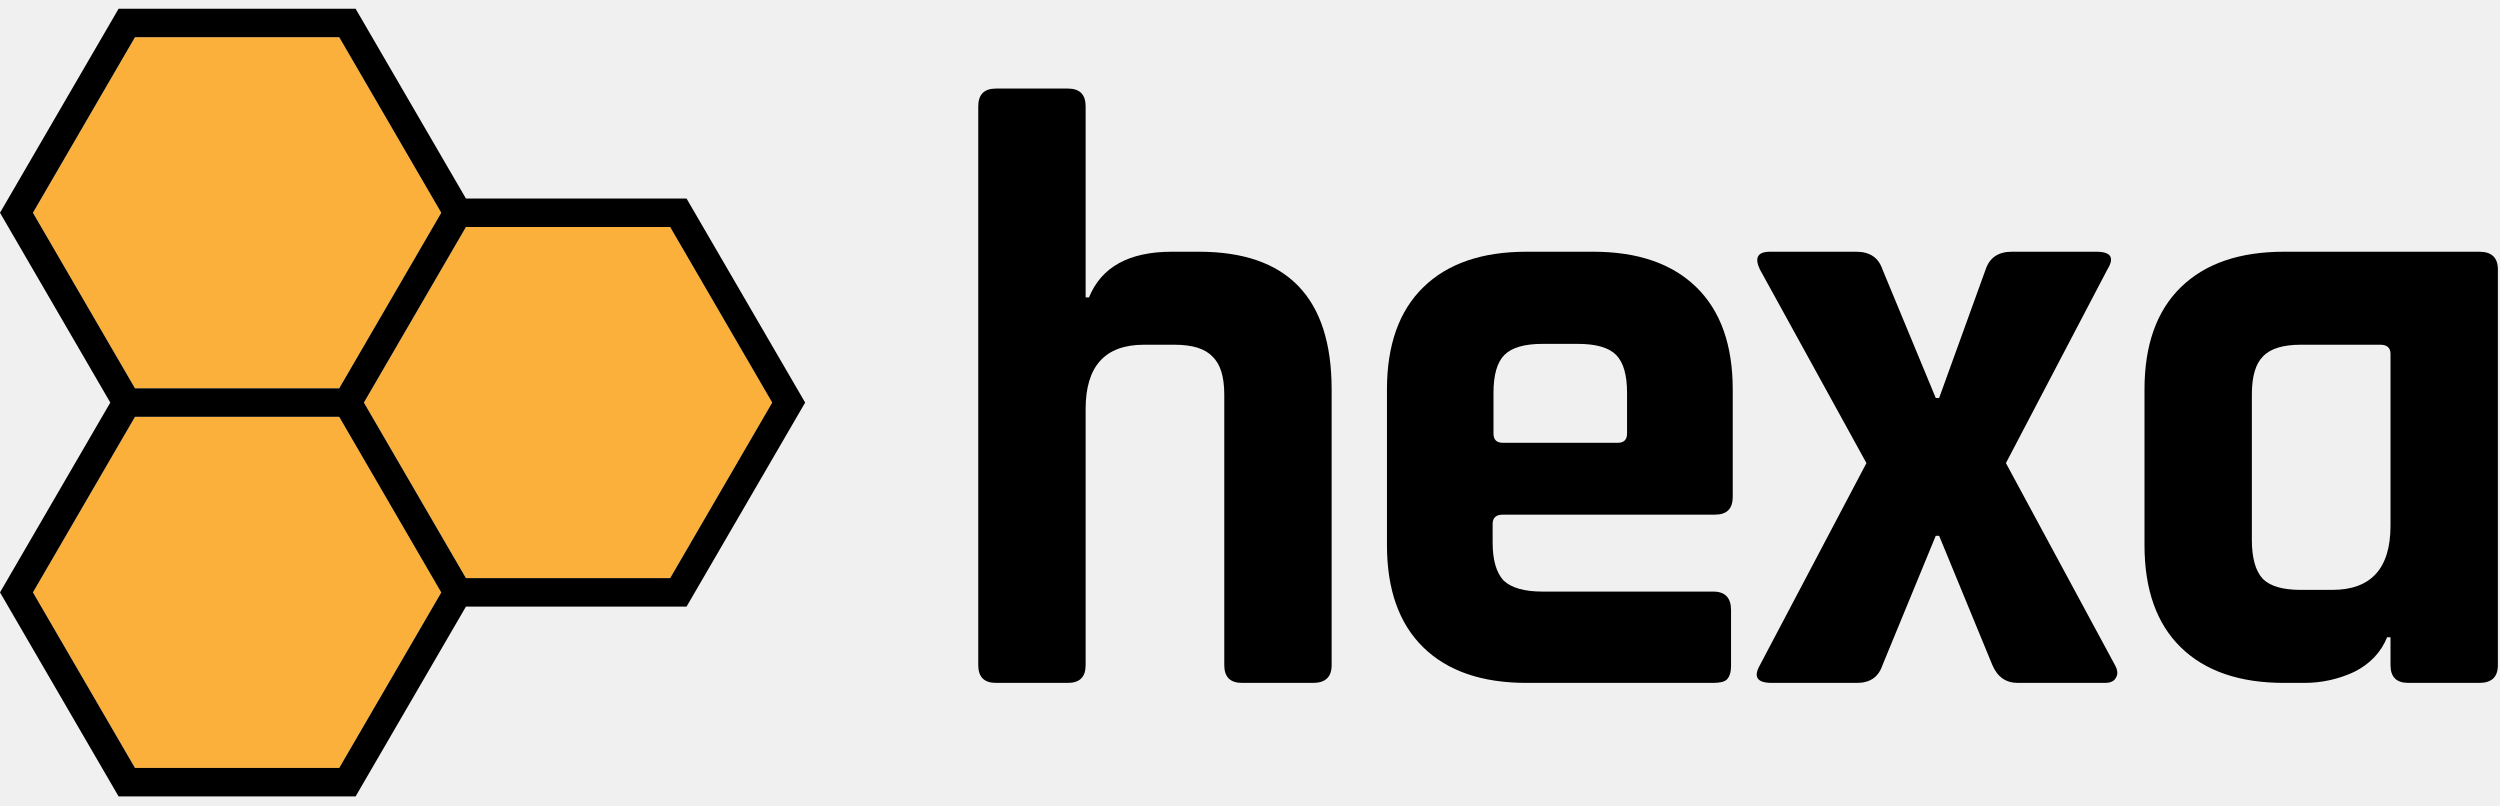
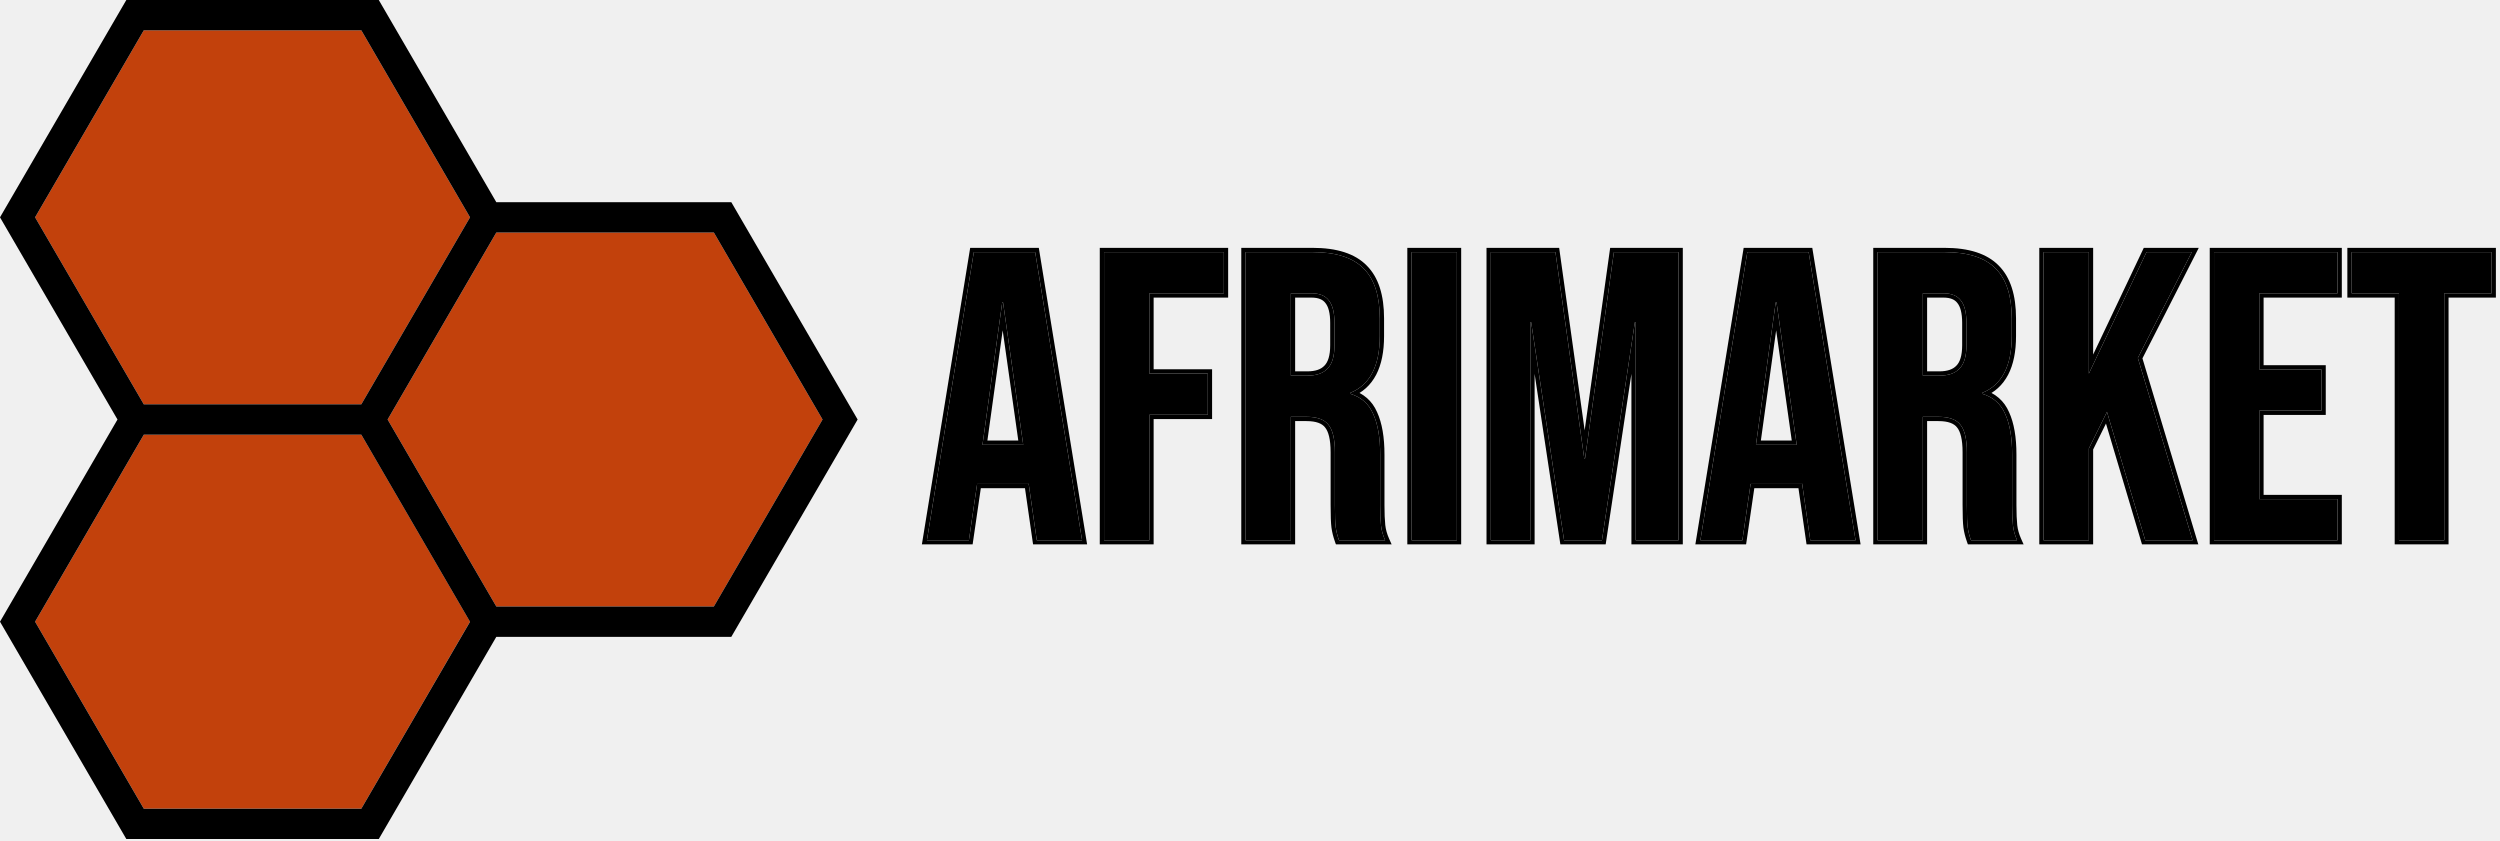
- <svg xmlns="http://www.w3.org/2000/svg" width="621" height="200" viewBox="0 0 621 200" fill="none">
-   <path d="M33.53 9.24H84.26L109.61 52.85L84.26 96.46H33.53L8.18 52.85L33.53 9.24Z" fill="#FBB03B" />
-   <path d="M84.26 190.75H33.53L8.18 147.15L33.53 103.54H84.26L87.43 108.98L109.61 147.15L84.26 190.75Z" fill="#FBB03B" />
-   <path d="M115.74 143.61L112.57 138.16L90.39 100L115.74 56.39H166.47L191.82 100L166.47 143.61H115.74Z" fill="#FBB03B" />
-   <path d="M200 100L170.54 49.32H115.74L88.33 2.17H29.46L0 52.85L27.4 100L0 147.15L29.46 197.83H88.33L115.74 150.68H170.54L200 100ZM33.53 9.24H84.26L109.61 52.85L84.26 96.46H33.53L8.18 52.85L33.53 9.24ZM84.26 190.76H33.53L8.18 147.15L33.53 103.54H84.26L87.43 109L109.61 147.17L84.26 190.76ZM115.74 143.61L112.57 138.16L90.39 100L115.74 56.39H166.47L191.82 100L166.47 143.61H115.74Z" fill="black" />
-   <path d="M247.41 169.63H265.26C268.2 169.63 269.67 168.16 269.67 165.22V101.59C269.67 90.95 274.5 85.63 284.16 85.63H291.72C296.2 85.63 299.35 86.61 301.17 88.57C303.13 90.39 304.11 93.54 304.11 98.02V165.22C304.11 168.16 305.58 169.63 308.52 169.63H326.16C329.24 169.63 330.78 168.16 330.78 165.22V96.76C330.78 73.94 319.79 62.53 297.81 62.53H291.09C280.45 62.53 273.59 66.31 270.51 73.87H269.67V26.41C269.67 23.47 268.2 22 265.26 22H247.41C244.47 22 243 23.47 243 26.41V165.22C243 168.16 244.47 169.63 247.41 169.63Z" fill="black" />
-   <path fill-rule="evenodd" clip-rule="evenodd" d="M425.581 169.63H379.171C368.111 169.63 359.571 166.69 353.551 160.81C347.531 154.93 344.521 146.46 344.521 135.4V96.76C344.521 85.7 347.531 77.23 353.551 71.35C359.571 65.47 368.111 62.53 379.171 62.53H395.761C406.821 62.53 415.361 65.47 421.381 71.35C427.401 77.23 430.411 85.7 430.411 96.76V123.43C430.411 126.37 428.941 127.84 426.001 127.84H373.291C371.611 127.84 370.771 128.61 370.771 130.15V134.77C370.771 139.11 371.681 142.26 373.501 144.22C375.462 146.04 378.681 146.95 383.161 146.95H425.581C428.521 146.95 429.991 148.49 429.991 151.57V165.43C429.991 166.97 429.641 168.09 428.941 168.79C428.382 169.35 427.261 169.63 425.581 169.63ZM373.291 109.99H401.851C403.391 109.99 404.161 109.22 404.161 107.68V97.6C404.161 93.12 403.251 89.97 401.431 88.15C399.611 86.33 396.461 85.42 391.981 85.42H383.161C378.681 85.42 375.531 86.33 373.711 88.15C371.891 89.97 370.981 93.12 370.981 97.6V107.68C370.981 109.22 371.751 109.99 373.291 109.99Z" fill="black" />
-   <path d="M440.101 169.63H461.311C464.531 169.63 466.631 168.16 467.611 165.22L480.841 133.09H481.681L494.911 165.22C496.171 168.16 498.271 169.63 501.211 169.63H522.841C524.241 169.63 525.151 169.21 525.571 168.37C526.131 167.53 526.061 166.48 525.361 165.22L498.271 115.03L523.471 66.94C525.291 64 524.381 62.53 520.741 62.53H499.741C496.381 62.53 494.211 64 493.231 66.94L481.681 98.86H480.841L467.611 66.94C466.631 64 464.461 62.53 461.101 62.53H439.681C436.601 62.53 435.761 64 437.161 66.94L463.621 115.03L437.161 165.22C435.481 168.16 436.461 169.63 440.101 169.63Z" fill="black" />
-   <path fill-rule="evenodd" clip-rule="evenodd" d="M567.343 169.63H572.383C576.723 169.63 580.853 168.72 584.773 166.9C588.693 164.94 591.423 162.07 592.963 158.29H593.803V165.22C593.803 168.16 595.273 169.63 598.213 169.63H615.853C618.933 169.63 620.473 168.16 620.473 165.22V66.94C620.473 64 618.933 62.53 615.853 62.53H567.343C556.283 62.53 547.743 65.47 541.723 71.35C535.703 77.23 532.693 85.7 532.693 96.76V135.4C532.693 146.46 535.703 154.93 541.723 160.81C547.743 166.69 556.283 169.63 567.343 169.63ZM593.803 87.94V130.57C593.803 141.21 588.973 146.53 579.313 146.53H571.543C567.063 146.53 563.913 145.62 562.093 143.8C560.273 141.84 559.363 138.62 559.363 134.14V98.02C559.363 93.54 560.273 90.39 562.093 88.57C563.913 86.61 567.063 85.63 571.543 85.63H591.283C592.963 85.63 593.803 86.4 593.803 87.94Z" fill="black" />
+ <svg xmlns="http://www.w3.org/2000/svg" width="583" height="196" viewBox="0 0 583 196" fill="none">
+   <path d="M33.53 7.07H84.26L109.61 50.68L84.26 94.29H33.53L8.18 50.68L33.53 7.07Z" fill="#C2410C" />
+   <path d="M84.26 188.58H33.53L8.18 144.98L33.53 101.37H84.26L87.43 106.81L109.61 144.98L84.26 188.58Z" fill="#C2410C" />
+   <path d="M115.74 141.44L112.57 135.99L90.39 97.83L115.74 54.22H166.47L191.82 97.83L166.47 141.44H115.74Z" fill="#C2410C" />
+   <path d="M200 97.83L170.54 47.15H115.74L88.33 0H29.46L0 50.68L27.4 97.83L0 144.98L29.46 195.66H88.33L115.74 148.51H170.54L200 97.83ZM33.53 7.07H84.26L109.61 50.68L84.26 94.29H33.53L8.18 50.68L33.53 7.07ZM84.26 188.59H33.53L8.18 144.98L33.53 101.37H84.26L87.43 106.83L109.61 145L84.26 188.59ZM115.74 141.44L112.57 135.99L90.39 97.83L115.74 54.22H166.47L191.82 97.83L166.47 141.44H115.74Z" fill="black" />
+   <mask id="path-5-outside-1_2_4" maskUnits="userSpaceOnUse" x="214" y="57" width="369" height="70" fill="black">
+     <rect fill="white" x="214" y="57" width="369" height="70" />
+     <path d="M227.096 58.8H241.4L252.344 126H241.784L239.864 112.656V112.848H227.864L225.944 126H216.152L227.096 58.8ZM238.616 103.728L233.912 70.512H233.72L229.112 103.728H238.616ZM257.467 58.8H285.403V68.4H268.027V87.12H281.659V96.72H268.027V126H257.467V58.8ZM290.467 58.8H306.115C311.555 58.8 315.523 60.08 318.019 62.64C320.515 65.136 321.763 69.008 321.763 74.256V78.384C321.763 85.36 319.459 89.776 314.851 91.632V91.824C317.411 92.592 319.203 94.16 320.227 96.528C321.315 98.896 321.859 102.064 321.859 106.032V117.84C321.859 119.76 321.923 121.328 322.051 122.544C322.179 123.696 322.499 124.848 323.011 126H312.259C311.875 124.912 311.619 123.888 311.491 122.928C311.363 121.968 311.299 120.24 311.299 117.744V105.456C311.299 102.384 310.787 100.24 309.763 99.024C308.803 97.808 307.107 97.2 304.675 97.2H301.027V126H290.467V58.8ZM304.867 87.6C306.979 87.6 308.547 87.056 309.571 85.968C310.659 84.88 311.203 83.056 311.203 80.496V75.312C311.203 72.88 310.755 71.12 309.859 70.032C309.027 68.944 307.683 68.4 305.827 68.4H301.027V87.6H304.867ZM329.186 58.8H339.746V126H329.186V58.8ZM347.655 58.8H362.727L369.447 106.896H369.639L376.359 58.8H391.431V126H381.447V75.12H381.255L373.575 126H364.743L357.063 75.12H356.871V126H347.655V58.8ZM407.471 58.8H421.775L432.719 126H422.159L420.239 112.656V112.848H408.239L406.319 126H396.527L407.471 58.8ZM418.991 103.728L414.287 70.512H414.095L409.487 103.728H418.991ZM437.842 58.8H453.49C458.93 58.8 462.898 60.08 465.394 62.64C467.89 65.136 469.138 69.008 469.138 74.256V78.384C469.138 85.36 466.834 89.776 462.226 91.632V91.824C464.786 92.592 466.578 94.16 467.602 96.528C468.69 98.896 469.234 102.064 469.234 106.032V117.84C469.234 119.76 469.298 121.328 469.426 122.544C469.554 123.696 469.874 124.848 470.386 126H459.634C459.25 124.912 458.994 123.888 458.866 122.928C458.738 121.968 458.674 120.24 458.674 117.744V105.456C458.674 102.384 458.162 100.24 457.138 99.024C456.178 97.808 454.482 97.2 452.05 97.2H448.402V126H437.842V58.8ZM452.242 87.6C454.354 87.6 455.922 87.056 456.946 85.968C458.034 84.88 458.578 83.056 458.578 80.496V75.312C458.578 72.88 458.13 71.12 457.234 70.032C456.402 68.944 455.058 68.4 453.202 68.4H448.402V87.6H452.242ZM476.561 58.8H487.121V87.12L500.561 58.8H511.121L498.545 83.472L511.313 126H500.273L491.345 96.048L487.121 104.592V126H476.561V58.8ZM516.311 58.8H545.111V68.4H526.871V86.16H541.367V95.76H526.871V116.4H545.111V126H516.311V58.8ZM559.442 68.4H548.402V58.8H581.042V68.4H570.002V126H559.442V68.4Z" />
+   </mask>
+   <path d="M227.096 58.8H241.4L252.344 126H241.784L239.864 112.656V112.848H227.864L225.944 126H216.152L227.096 58.8ZM238.616 103.728L233.912 70.512H233.72L229.112 103.728H238.616ZM257.467 58.8H285.403V68.4H268.027V87.12H281.659V96.72H268.027V126H257.467V58.8ZM290.467 58.8H306.115C311.555 58.8 315.523 60.08 318.019 62.64C320.515 65.136 321.763 69.008 321.763 74.256V78.384C321.763 85.36 319.459 89.776 314.851 91.632V91.824C317.411 92.592 319.203 94.16 320.227 96.528C321.315 98.896 321.859 102.064 321.859 106.032V117.84C321.859 119.76 321.923 121.328 322.051 122.544C322.179 123.696 322.499 124.848 323.011 126H312.259C311.875 124.912 311.619 123.888 311.491 122.928C311.363 121.968 311.299 120.24 311.299 117.744V105.456C311.299 102.384 310.787 100.24 309.763 99.024C308.803 97.808 307.107 97.2 304.675 97.2H301.027V126H290.467V58.8ZM304.867 87.6C306.979 87.6 308.547 87.056 309.571 85.968C310.659 84.88 311.203 83.056 311.203 80.496V75.312C311.203 72.88 310.755 71.12 309.859 70.032C309.027 68.944 307.683 68.4 305.827 68.4H301.027V87.6H304.867ZM329.186 58.8H339.746V126H329.186V58.8ZM347.655 58.8H362.727L369.447 106.896H369.639L376.359 58.8H391.431V126H381.447V75.12H381.255L373.575 126H364.743L357.063 75.12H356.871V126H347.655V58.8ZM407.471 58.8H421.775L432.719 126H422.159L420.239 112.656V112.848H408.239L406.319 126H396.527L407.471 58.8ZM418.991 103.728L414.287 70.512H414.095L409.487 103.728H418.991ZM437.842 58.8H453.49C458.93 58.8 462.898 60.08 465.394 62.64C467.89 65.136 469.138 69.008 469.138 74.256V78.384C469.138 85.36 466.834 89.776 462.226 91.632V91.824C464.786 92.592 466.578 94.16 467.602 96.528C468.69 98.896 469.234 102.064 469.234 106.032V117.84C469.234 119.76 469.298 121.328 469.426 122.544C469.554 123.696 469.874 124.848 470.386 126H459.634C459.25 124.912 458.994 123.888 458.866 122.928C458.738 121.968 458.674 120.24 458.674 117.744V105.456C458.674 102.384 458.162 100.24 457.138 99.024C456.178 97.808 454.482 97.2 452.05 97.2H448.402V126H437.842V58.8ZM452.242 87.6C454.354 87.6 455.922 87.056 456.946 85.968C458.034 84.88 458.578 83.056 458.578 80.496V75.312C458.578 72.88 458.13 71.12 457.234 70.032C456.402 68.944 455.058 68.4 453.202 68.4H448.402V87.6H452.242ZM476.561 58.8H487.121V87.12L500.561 58.8H511.121L498.545 83.472L511.313 126H500.273L491.345 96.048L487.121 104.592V126H476.561V58.8ZM516.311 58.8H545.111V68.4H526.871V86.16H541.367V95.76H526.871V116.4H545.111V126H516.311V58.8ZM559.442 68.4H548.402V58.8H581.042V68.4H570.002V126H559.442V68.4Z" fill="black" />
+   <path d="M227.096 58.8V57.8H226.246L226.109 58.639L227.096 58.8ZM241.4 58.8L242.387 58.639L242.25 57.8H241.4V58.8ZM252.344 126V127H253.52L253.331 125.839L252.344 126ZM241.784 126L240.794 126.142L240.918 127H241.784V126ZM239.864 112.656L240.854 112.514L238.864 112.656H239.864ZM239.864 112.848V113.848H240.864V112.848H239.864ZM227.864 112.848V111.848H226.999L226.874 112.704L227.864 112.848ZM225.944 126V127H226.809L226.934 126.144L225.944 126ZM216.152 126L215.165 125.839L214.976 127H216.152V126ZM238.616 103.728V104.728H239.768L239.606 103.588L238.616 103.728ZM233.912 70.512L234.902 70.372L234.78 69.512H233.912V70.512ZM233.72 70.512V69.512H232.849L232.729 70.375L233.72 70.512ZM229.112 103.728L228.121 103.591L227.964 104.728H229.112V103.728ZM227.096 58.8V59.8H241.4V58.8V57.8H227.096V58.8ZM241.4 58.8L240.413 58.961L251.357 126.161L252.344 126L253.331 125.839L242.387 58.639L241.4 58.8ZM252.344 126V125H241.784V126V127H252.344V126ZM241.784 126L242.774 125.858L240.854 112.514L239.864 112.656L238.874 112.798L240.794 126.142L241.784 126ZM239.864 112.656H238.864V112.848H239.864H240.864V112.656H239.864ZM239.864 112.848V111.848H227.864V112.848V113.848H239.864V112.848ZM227.864 112.848L226.874 112.704L224.954 125.856L225.944 126L226.934 126.144L228.854 112.992L227.864 112.848ZM225.944 126V125H216.152V126V127H225.944V126ZM216.152 126L217.139 126.161L228.083 58.961L227.096 58.8L226.109 58.639L215.165 125.839L216.152 126ZM238.616 103.728L239.606 103.588L234.902 70.372L233.912 70.512L232.922 70.652L237.626 103.868L238.616 103.728ZM233.912 70.512V69.512H233.72V70.512V71.512H233.912V70.512ZM233.72 70.512L232.729 70.375L228.121 103.591L229.112 103.728L230.103 103.865L234.711 70.649L233.72 70.512ZM229.112 103.728V104.728H238.616V103.728V102.728H229.112V103.728ZM257.467 58.8V57.8H256.467V58.8H257.467ZM285.403 58.8H286.403V57.8H285.403V58.8ZM285.403 68.4V69.4H286.403V68.4H285.403ZM268.027 68.4V67.4H267.027V68.4H268.027ZM268.027 87.12H267.027V88.12H268.027V87.12ZM281.659 87.12H282.659V86.12H281.659V87.12ZM281.659 96.72V97.72H282.659V96.72H281.659ZM268.027 96.72V95.72H267.027V96.72H268.027ZM268.027 126V127H269.027V126H268.027ZM257.467 126H256.467V127H257.467V126ZM257.467 58.8V59.8H285.403V58.8V57.8H257.467V58.8ZM285.403 58.8H284.403V68.4H285.403H286.403V58.8H285.403ZM285.403 68.4V67.4H268.027V68.4V69.4H285.403V68.4ZM268.027 68.4H267.027V87.12H268.027H269.027V68.4H268.027ZM268.027 87.12V88.12H281.659V87.12V86.12H268.027V87.12ZM281.659 87.12H280.659V96.72H281.659H282.659V87.12H281.659ZM281.659 96.72V95.72H268.027V96.72V97.72H281.659V96.72ZM268.027 96.72H267.027V126H268.027H269.027V96.72H268.027ZM268.027 126V125H257.467V126V127H268.027V126ZM257.467 126H258.467V58.8H257.467H256.467V126H257.467ZM290.467 58.8V57.8H289.467V58.8H290.467ZM318.019 62.64L317.303 63.338L317.312 63.347L318.019 62.64ZM314.851 91.632L314.478 90.704L313.851 90.957V91.632H314.851ZM314.851 91.824H313.851V92.568L314.564 92.782L314.851 91.824ZM320.227 96.528L319.309 96.925L319.314 96.935L319.319 96.945L320.227 96.528ZM322.051 122.544L321.057 122.649L321.057 122.654L322.051 122.544ZM323.011 126V127H324.55L323.925 125.594L323.011 126ZM312.259 126L311.316 126.333L311.552 127H312.259V126ZM309.763 99.024L308.978 99.644L308.988 99.656L308.998 99.668L309.763 99.024ZM301.027 97.2V96.2H300.027V97.2H301.027ZM301.027 126V127H302.027V126H301.027ZM290.467 126H289.467V127H290.467V126ZM309.571 85.968L308.864 85.261L308.853 85.272L308.843 85.283L309.571 85.968ZM309.859 70.032L309.065 70.639L309.076 70.654L309.087 70.668L309.859 70.032ZM301.027 68.4V67.4H300.027V68.4H301.027ZM301.027 87.6H300.027V88.6H301.027V87.6ZM290.467 58.8V59.8H306.115V58.8V57.8H290.467V58.8ZM306.115 58.8V59.8C311.424 59.8 315.074 61.052 317.303 63.338L318.019 62.64L318.735 61.942C315.972 59.108 311.686 57.8 306.115 57.8V58.8ZM318.019 62.64L317.312 63.347C319.546 65.581 320.763 69.145 320.763 74.256H321.763H322.763C322.763 68.871 321.484 64.691 318.726 61.933L318.019 62.64ZM321.763 74.256H320.763V78.384H321.763H322.763V74.256H321.763ZM321.763 78.384H320.763C320.763 81.772 320.202 84.446 319.149 86.465C318.107 88.463 316.56 89.866 314.478 90.704L314.851 91.632L315.225 92.56C317.75 91.542 319.66 89.809 320.922 87.391C322.172 84.994 322.763 81.972 322.763 78.384H321.763ZM314.851 91.632H313.851V91.824H314.851H315.851V91.632H314.851ZM314.851 91.824L314.564 92.782C316.853 93.469 318.407 94.839 319.309 96.925L320.227 96.528L321.145 96.131C319.999 93.481 317.97 91.716 315.139 90.866L314.851 91.824ZM320.227 96.528L319.319 96.945C320.323 99.132 320.859 102.14 320.859 106.032H321.859H322.859C322.859 101.988 322.307 98.66 321.136 96.111L320.227 96.528ZM321.859 106.032H320.859V117.84H321.859H322.859V106.032H321.859ZM321.859 117.84H320.859C320.859 119.778 320.924 121.384 321.057 122.649L322.051 122.544L323.046 122.439C322.923 121.272 322.859 119.742 322.859 117.84H321.859ZM322.051 122.544L321.057 122.654C321.198 123.917 321.547 125.168 322.097 126.406L323.011 126L323.925 125.594C323.451 124.528 323.161 123.475 323.045 122.434L322.051 122.544ZM323.011 126V125H312.259V126V127H323.011V126ZM312.259 126L313.202 125.667C312.837 124.632 312.6 123.676 312.482 122.796L311.491 122.928L310.5 123.06C310.639 124.1 310.914 125.192 311.316 126.333L312.259 126ZM311.491 122.928L312.482 122.796C312.364 121.91 312.299 120.243 312.299 117.744H311.299H310.299C310.299 120.236 310.362 122.026 310.5 123.06L311.491 122.928ZM311.299 117.744H312.299V105.456H311.299H310.299V117.744H311.299ZM311.299 105.456H312.299C312.299 102.338 311.793 99.882 310.528 98.38L309.763 99.024L308.998 99.668C309.782 100.599 310.299 102.43 310.299 105.456H311.299ZM309.763 99.024L310.548 98.404C309.311 96.838 307.238 96.2 304.675 96.2V97.2V98.2C306.977 98.2 308.295 98.778 308.978 99.644L309.763 99.024ZM304.675 97.2V96.2H301.027V97.2V98.2H304.675V97.2ZM301.027 97.2H300.027V126H301.027H302.027V97.2H301.027ZM301.027 126V125H290.467V126V127H301.027V126ZM290.467 126H291.467V58.8H290.467H289.467V126H290.467ZM304.867 87.6V88.6C307.139 88.6 309.019 88.014 310.299 86.653L309.571 85.968L308.843 85.283C308.075 86.098 306.82 86.6 304.867 86.6V87.6ZM309.571 85.968L310.278 86.675C311.646 85.308 312.203 83.155 312.203 80.496H311.203H310.203C310.203 82.957 309.673 84.452 308.864 85.261L309.571 85.968ZM311.203 80.496H312.203V75.312H311.203H310.203V80.496H311.203ZM311.203 75.312H312.203C312.203 72.801 311.749 70.754 310.631 69.396L309.859 70.032L309.087 70.668C309.762 71.487 310.203 72.959 310.203 75.312H311.203ZM309.859 70.032L310.654 69.424C309.57 68.008 307.876 67.4 305.827 67.4V68.4V69.4C307.491 69.4 308.484 69.88 309.065 70.639L309.859 70.032ZM305.827 68.4V67.4H301.027V68.4V69.4H305.827V68.4ZM301.027 68.4H300.027V87.6H301.027H302.027V68.4H301.027ZM301.027 87.6V88.6H304.867V87.6V86.6H301.027V87.6ZM329.186 58.8V57.8H328.186V58.8H329.186ZM339.746 58.8H340.746V57.8H339.746V58.8ZM339.746 126V127H340.746V126H339.746ZM329.186 126H328.186V127H329.186V126ZM329.186 58.8V59.8H339.746V58.8V57.8H329.186V58.8ZM339.746 58.8H338.746V126H339.746H340.746V58.8H339.746ZM339.746 126V125H329.186V126V127H339.746V126ZM329.186 126H330.186V58.8H329.186H328.186V126H329.186ZM347.655 58.8V57.8H346.655V58.8H347.655ZM362.727 58.8L363.717 58.662L363.597 57.8H362.727V58.8ZM369.447 106.896L368.456 107.034L368.577 107.896H369.447V106.896ZM369.639 106.896V107.896H370.509L370.629 107.034L369.639 106.896ZM376.359 58.8V57.8H375.489L375.368 58.662L376.359 58.8ZM391.431 58.8H392.431V57.8H391.431V58.8ZM391.431 126V127H392.431V126H391.431ZM381.447 126H380.447V127H381.447V126ZM381.447 75.12H382.447V74.12H381.447V75.12ZM381.255 75.12V74.12H380.394L380.266 74.971L381.255 75.12ZM373.575 126V127H374.435L374.564 126.149L373.575 126ZM364.743 126L363.754 126.149L363.882 127H364.743V126ZM357.063 75.12L358.052 74.971L357.923 74.12H357.063V75.12ZM356.871 75.12V74.12H355.871V75.12H356.871ZM356.871 126V127H357.871V126H356.871ZM347.655 126H346.655V127H347.655V126ZM347.655 58.8V59.8H362.727V58.8V57.8H347.655V58.8ZM362.727 58.8L361.736 58.938L368.456 107.034L369.447 106.896L370.437 106.758L363.717 58.662L362.727 58.8ZM369.447 106.896V107.896H369.639V106.896V105.896H369.447V106.896ZM369.639 106.896L370.629 107.034L377.349 58.938L376.359 58.8L375.368 58.662L368.648 106.758L369.639 106.896ZM376.359 58.8V59.8H391.431V58.8V57.8H376.359V58.8ZM391.431 58.8H390.431V126H391.431H392.431V58.8H391.431ZM391.431 126V125H381.447V126V127H391.431V126ZM381.447 126H382.447V75.12H381.447H380.447V126H381.447ZM381.447 75.12V74.12H381.255V75.12V76.12H381.447V75.12ZM381.255 75.12L380.266 74.971L372.586 125.851L373.575 126L374.564 126.149L382.244 75.269L381.255 75.12ZM373.575 126V125H364.743V126V127H373.575V126ZM364.743 126L365.732 125.851L358.052 74.971L357.063 75.12L356.074 75.269L363.754 126.149L364.743 126ZM357.063 75.12V74.12H356.871V75.12V76.12H357.063V75.12ZM356.871 75.12H355.871V126H356.871H357.871V75.12H356.871ZM356.871 126V125H347.655V126V127H356.871V126ZM347.655 126H348.655V58.8H347.655H346.655V126H347.655ZM407.471 58.8V57.8H406.621L406.484 58.639L407.471 58.8ZM421.775 58.8L422.762 58.639L422.625 57.8H421.775V58.8ZM432.719 126V127H433.895L433.706 125.839L432.719 126ZM422.159 126L421.169 126.142L421.293 127H422.159V126ZM420.239 112.656L421.229 112.514L419.239 112.656H420.239ZM420.239 112.848V113.848H421.239V112.848H420.239ZM408.239 112.848V111.848H407.374L407.249 112.704L408.239 112.848ZM406.319 126V127H407.184L407.309 126.144L406.319 126ZM396.527 126L395.54 125.839L395.351 127H396.527V126ZM418.991 103.728V104.728H420.143L419.981 103.588L418.991 103.728ZM414.287 70.512L415.277 70.372L415.155 69.512H414.287V70.512ZM414.095 70.512V69.512H413.224L413.104 70.375L414.095 70.512ZM409.487 103.728L408.496 103.591L408.339 104.728H409.487V103.728ZM407.471 58.8V59.8H421.775V58.8V57.8H407.471V58.8ZM421.775 58.8L420.788 58.961L431.732 126.161L432.719 126L433.706 125.839L422.762 58.639L421.775 58.8ZM432.719 126V125H422.159V126V127H432.719V126ZM422.159 126L423.149 125.858L421.229 112.514L420.239 112.656L419.249 112.798L421.169 126.142L422.159 126ZM420.239 112.656H419.239V112.848H420.239H421.239V112.656H420.239ZM420.239 112.848V111.848H408.239V112.848V113.848H420.239V112.848ZM408.239 112.848L407.249 112.704L405.329 125.856L406.319 126L407.309 126.144L409.229 112.992L408.239 112.848ZM406.319 126V125H396.527V126V127H406.319V126ZM396.527 126L397.514 126.161L408.458 58.961L407.471 58.8L406.484 58.639L395.54 125.839L396.527 126ZM418.991 103.728L419.981 103.588L415.277 70.372L414.287 70.512L413.297 70.652L418.001 103.868L418.991 103.728ZM414.287 70.512V69.512H414.095V70.512V71.512H414.287V70.512ZM414.095 70.512L413.104 70.375L408.496 103.591L409.487 103.728L410.478 103.865L415.086 70.649L414.095 70.512ZM409.487 103.728V104.728H418.991V103.728V102.728H409.487V103.728ZM437.842 58.8V57.8H436.842V58.8H437.842ZM465.394 62.64L464.678 63.338L464.687 63.347L465.394 62.64ZM462.226 91.632L461.853 90.704L461.226 90.957V91.632H462.226ZM462.226 91.824H461.226V92.568L461.939 92.782L462.226 91.824ZM467.602 96.528L466.684 96.925L466.689 96.935L466.694 96.945L467.602 96.528ZM469.426 122.544L468.432 122.649L468.432 122.654L469.426 122.544ZM470.386 126V127H471.925L471.3 125.594L470.386 126ZM459.634 126L458.691 126.333L458.927 127H459.634V126ZM457.138 99.024L456.353 99.644L456.363 99.656L456.373 99.668L457.138 99.024ZM448.402 97.2V96.2H447.402V97.2H448.402ZM448.402 126V127H449.402V126H448.402ZM437.842 126H436.842V127H437.842V126ZM456.946 85.968L456.239 85.261L456.228 85.272L456.218 85.283L456.946 85.968ZM457.234 70.032L456.44 70.639L456.451 70.654L456.462 70.668L457.234 70.032ZM448.402 68.4V67.4H447.402V68.4H448.402ZM448.402 87.6H447.402V88.6H448.402V87.6ZM437.842 58.8V59.8H453.49V58.8V57.8H437.842V58.8ZM453.49 58.8V59.8C458.799 59.8 462.449 61.052 464.678 63.338L465.394 62.64L466.11 61.942C463.347 59.108 459.061 57.8 453.49 57.8V58.8ZM465.394 62.64L464.687 63.347C466.921 65.581 468.138 69.145 468.138 74.256H469.138H470.138C470.138 68.871 468.859 64.691 466.101 61.933L465.394 62.64ZM469.138 74.256H468.138V78.384H469.138H470.138V74.256H469.138ZM469.138 78.384H468.138C468.138 81.772 467.577 84.446 466.524 86.465C465.482 88.463 463.935 89.866 461.853 90.704L462.226 91.632L462.6 92.56C465.125 91.542 467.035 89.809 468.297 87.391C469.547 84.994 470.138 81.972 470.138 78.384H469.138ZM462.226 91.632H461.226V91.824H462.226H463.226V91.632H462.226ZM462.226 91.824L461.939 92.782C464.228 93.469 465.782 94.839 466.684 96.925L467.602 96.528L468.52 96.131C467.374 93.481 465.345 91.716 462.514 90.866L462.226 91.824ZM467.602 96.528L466.694 96.945C467.698 99.132 468.234 102.14 468.234 106.032H469.234H470.234C470.234 101.988 469.682 98.66 468.511 96.111L467.602 96.528ZM469.234 106.032H468.234V117.84H469.234H470.234V106.032H469.234ZM469.234 117.84H468.234C468.234 119.778 468.299 121.384 468.432 122.649L469.426 122.544L470.421 122.439C470.298 121.272 470.234 119.742 470.234 117.84H469.234ZM469.426 122.544L468.432 122.654C468.573 123.917 468.922 125.168 469.472 126.406L470.386 126L471.3 125.594C470.826 124.528 470.536 123.475 470.42 122.434L469.426 122.544ZM470.386 126V125H459.634V126V127H470.386V126ZM459.634 126L460.577 125.667C460.212 124.632 459.975 123.676 459.857 122.796L458.866 122.928L457.875 123.06C458.014 124.1 458.289 125.192 458.691 126.333L459.634 126ZM458.866 122.928L459.857 122.796C459.739 121.91 459.674 120.243 459.674 117.744H458.674H457.674C457.674 120.236 457.737 122.026 457.875 123.06L458.866 122.928ZM458.674 117.744H459.674V105.456H458.674H457.674V117.744H458.674ZM458.674 105.456H459.674C459.674 102.338 459.168 99.882 457.903 98.38L457.138 99.024L456.373 99.668C457.157 100.599 457.674 102.43 457.674 105.456H458.674ZM457.138 99.024L457.923 98.404C456.686 96.838 454.613 96.2 452.05 96.2V97.2V98.2C454.352 98.2 455.67 98.778 456.353 99.644L457.138 99.024ZM452.05 97.2V96.2H448.402V97.2V98.2H452.05V97.2ZM448.402 97.2H447.402V126H448.402H449.402V97.2H448.402ZM448.402 126V125H437.842V126V127H448.402V126ZM437.842 126H438.842V58.8H437.842H436.842V126H437.842ZM452.242 87.6V88.6C454.514 88.6 456.394 88.014 457.674 86.653L456.946 85.968L456.218 85.283C455.45 86.098 454.195 86.6 452.242 86.6V87.6ZM456.946 85.968L457.653 86.675C459.021 85.308 459.578 83.155 459.578 80.496H458.578H457.578C457.578 82.957 457.048 84.452 456.239 85.261L456.946 85.968ZM458.578 80.496H459.578V75.312H458.578H457.578V80.496H458.578ZM458.578 75.312H459.578C459.578 72.801 459.124 70.754 458.006 69.396L457.234 70.032L456.462 70.668C457.137 71.487 457.578 72.959 457.578 75.312H458.578ZM457.234 70.032L458.029 69.424C456.945 68.008 455.251 67.4 453.202 67.4V68.4V69.4C454.866 69.4 455.859 69.88 456.44 70.639L457.234 70.032ZM453.202 68.4V67.4H448.402V68.4V69.4H453.202V68.4ZM448.402 68.4H447.402V87.6H448.402H449.402V68.4H448.402ZM448.402 87.6V88.6H452.242V87.6V86.6H448.402V87.6ZM476.561 58.8V57.8H475.561V58.8H476.561ZM487.121 58.8H488.121V57.8H487.121V58.8ZM487.121 87.12H486.121L488.024 87.549L487.121 87.12ZM500.561 58.8V57.8H499.929L499.658 58.371L500.561 58.8ZM511.121 58.8L512.012 59.254L512.753 57.8H511.121V58.8ZM498.545 83.472L497.654 83.018L497.472 83.375L497.587 83.76L498.545 83.472ZM511.313 126V127H512.657L512.271 125.712L511.313 126ZM500.273 126L499.315 126.286L499.528 127H500.273V126ZM491.345 96.048L492.303 95.762L491.576 93.324L490.449 95.605L491.345 96.048ZM487.121 104.592L486.225 104.149L486.121 104.358V104.592H487.121ZM487.121 126V127H488.121V126H487.121ZM476.561 126H475.561V127H476.561V126ZM476.561 58.8V59.8H487.121V58.8V57.8H476.561V58.8ZM487.121 58.8H486.121V87.12H487.121H488.121V58.8H487.121ZM487.121 87.12L488.024 87.549L501.464 59.229L500.561 58.8L499.658 58.371L486.218 86.691L487.121 87.12ZM500.561 58.8V59.8H511.121V58.8V57.8H500.561V58.8ZM511.121 58.8L510.23 58.346L497.654 83.018L498.545 83.472L499.436 83.926L512.012 59.254L511.121 58.8ZM498.545 83.472L497.587 83.76L510.355 126.288L511.313 126L512.271 125.712L499.503 83.184L498.545 83.472ZM511.313 126V125H500.273V126V127H511.313V126ZM500.273 126L501.231 125.714L492.303 95.762L491.345 96.048L490.387 96.334L499.315 126.286L500.273 126ZM491.345 96.048L490.449 95.605L486.225 104.149L487.121 104.592L488.017 105.035L492.241 96.491L491.345 96.048ZM487.121 104.592H486.121V126H487.121H488.121V104.592H487.121ZM487.121 126V125H476.561V126V127H487.121V126ZM476.561 126H477.561V58.8H476.561H475.561V126H476.561ZM516.311 58.8V57.8H515.311V58.8H516.311ZM545.111 58.8H546.111V57.8H545.111V58.8ZM545.111 68.4V69.4H546.111V68.4H545.111ZM526.871 68.4V67.4H525.871V68.4H526.871ZM526.871 86.16H525.871V87.16H526.871V86.16ZM541.367 86.16H542.367V85.16H541.367V86.16ZM541.367 95.76V96.76H542.367V95.76H541.367ZM526.871 95.76V94.76H525.871V95.76H526.871ZM526.871 116.4H525.871V117.4H526.871V116.4ZM545.111 116.4H546.111V115.4H545.111V116.4ZM545.111 126V127H546.111V126H545.111ZM516.311 126H515.311V127H516.311V126ZM516.311 58.8V59.8H545.111V58.8V57.8H516.311V58.8ZM545.111 58.8H544.111V68.4H545.111H546.111V58.8H545.111ZM545.111 68.4V67.4H526.871V68.4V69.4H545.111V68.4ZM526.871 68.4H525.871V86.16H526.871H527.871V68.4H526.871ZM526.871 86.16V87.16H541.367V86.16V85.16H526.871V86.16ZM541.367 86.16H540.367V95.76H541.367H542.367V86.16H541.367ZM541.367 95.76V94.76H526.871V95.76V96.76H541.367V95.76ZM526.871 95.76H525.871V116.4H526.871H527.871V95.76H526.871ZM526.871 116.4V117.4H545.111V116.4V115.4H526.871V116.4ZM545.111 116.4H544.111V126H545.111H546.111V116.4H545.111ZM545.111 126V125H516.311V126V127H545.111V126ZM516.311 126H517.311V58.8H516.311H515.311V126H516.311ZM559.442 68.4H560.442V67.4H559.442V68.4ZM548.402 68.4H547.402V69.4H548.402V68.4ZM548.402 58.8V57.8H547.402V58.8H548.402ZM581.042 58.8H582.042V57.8H581.042V58.8ZM581.042 68.4V69.4H582.042V68.4H581.042ZM570.002 68.4V67.4H569.002V68.4H570.002ZM570.002 126V127H571.002V126H570.002ZM559.442 126H558.442V127H559.442V126ZM559.442 68.4V67.4H548.402V68.4V69.4H559.442V68.4ZM548.402 68.4H549.402V58.8H548.402H547.402V68.4H548.402ZM548.402 58.8V59.8H581.042V58.8V57.8H548.402V58.8ZM581.042 58.8H580.042V68.4H581.042H582.042V58.8H581.042ZM581.042 68.4V67.4H570.002V68.4V69.4H581.042V68.4ZM570.002 68.4H569.002V126H570.002H571.002V68.4H570.002ZM570.002 126V125H559.442V126V127H570.002V126ZM559.442 126H560.442V68.4H559.442H558.442V126H559.442Z" fill="black" mask="url(#path-5-outside-1_2_4)" />
</svg>
